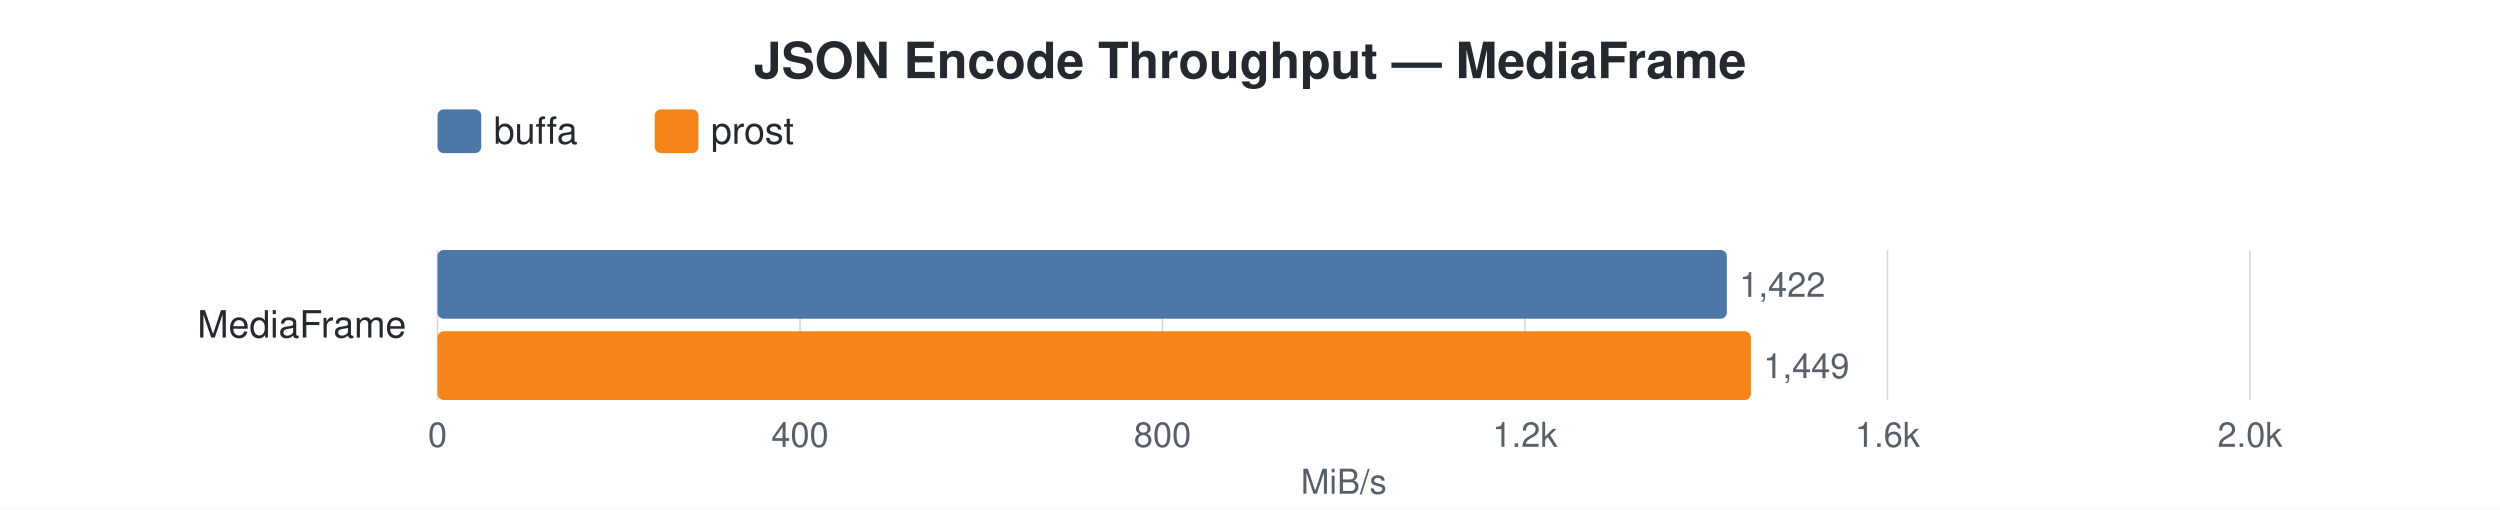
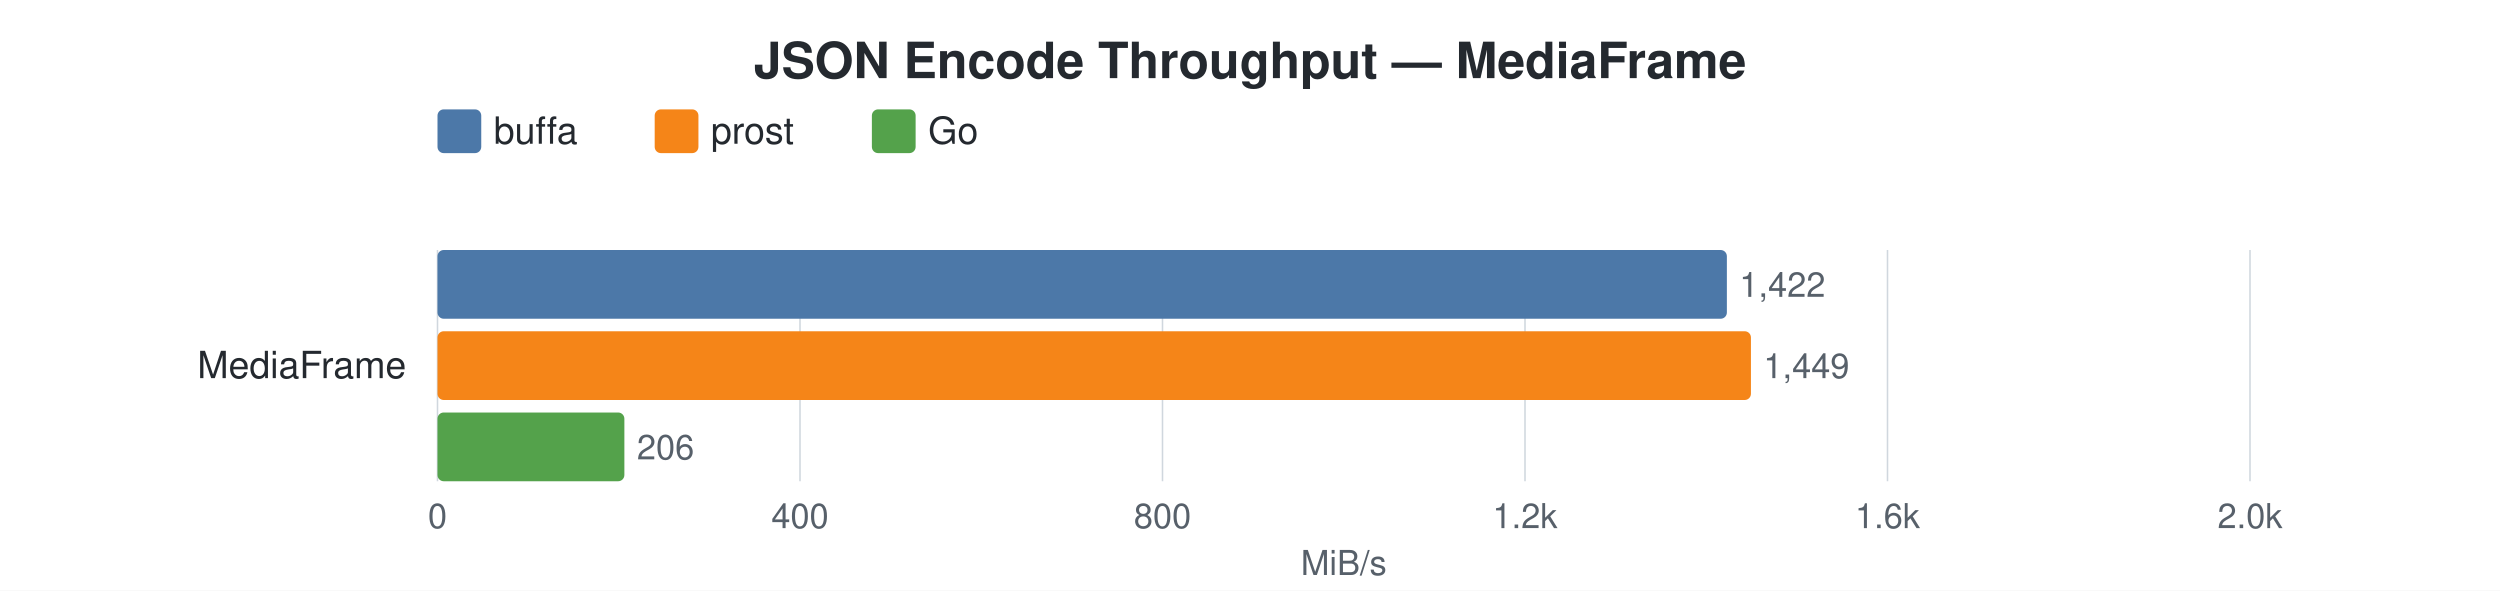
- <svg xmlns="http://www.w3.org/2000/svg" width="800" height="163" viewBox="0 0 800 163">
+ <svg xmlns="http://www.w3.org/2000/svg" width="800" height="189" viewBox="0 0 800 189">
  <style>
    text { font-family: -apple-system, BlinkMacSystemFont, "Segoe UI", Helvetica, Arial, sans-serif; }
    .title { font-size: 16px; font-weight: 600; fill: #24292f; }
    .label { font-size: 12px; fill: #24292f; }
    .value { font-size: 11px; fill: #57606a; }
    .axis-label { font-size: 11px; fill: #57606a; }
    .legend-text { font-size: 12px; fill: #24292f; }
    .grid { stroke: #d0d7de; stroke-width: 0.5; }
  </style>
  <rect width="100%" height="100%" fill="white" />
  <text x="400.0" y="25" text-anchor="middle" class="title">JSON Encode Throughput — MediaFrame</text>
  <rect x="140" y="35" width="14" height="14" rx="2" fill="#4C78A8" />
  <text x="158" y="46" class="legend-text">buffa</text>
  <rect x="209.5" y="35" width="14" height="14" rx="2" fill="#F58518" />
  <text x="227.5" y="46" class="legend-text">prost</text>
-   <line x1="140.0" y1="80" x2="140.0" y2="128" class="grid" />
-   <text x="140.0" y="143" text-anchor="middle" class="axis-label">0</text>
-   <line x1="256.0" y1="80" x2="256.0" y2="128" class="grid" />
-   <text x="256.0" y="143" text-anchor="middle" class="axis-label">400</text>
-   <line x1="372.0" y1="80" x2="372.0" y2="128" class="grid" />
-   <text x="372.0" y="143" text-anchor="middle" class="axis-label">800</text>
-   <line x1="488.0" y1="80" x2="488.0" y2="128" class="grid" />
-   <text x="488.0" y="143" text-anchor="middle" class="axis-label">1.2k</text>
-   <line x1="604.0" y1="80" x2="604.0" y2="128" class="grid" />
-   <text x="604.0" y="143" text-anchor="middle" class="axis-label">1.6k</text>
-   <line x1="720.0" y1="80" x2="720.0" y2="128" class="grid" />
-   <text x="720.0" y="143" text-anchor="middle" class="axis-label">2.0k</text>
-   <text x="430.0" y="158" text-anchor="middle" class="axis-label">MiB/s</text>
-   <text x="130" y="108.0" text-anchor="end" class="label">MediaFrame</text>
+   <rect x="279.0" y="35" width="14" height="14" rx="2" fill="#54A24B" />
+   <text x="297.0" y="46" class="legend-text">Go</text>
+   <line x1="140.0" y1="80" x2="140.0" y2="154" class="grid" />
+   <text x="140.0" y="169" text-anchor="middle" class="axis-label">0</text>
+   <line x1="256.0" y1="80" x2="256.0" y2="154" class="grid" />
+   <text x="256.0" y="169" text-anchor="middle" class="axis-label">400</text>
+   <line x1="372.0" y1="80" x2="372.0" y2="154" class="grid" />
+   <text x="372.0" y="169" text-anchor="middle" class="axis-label">800</text>
+   <line x1="488.0" y1="80" x2="488.0" y2="154" class="grid" />
+   <text x="488.0" y="169" text-anchor="middle" class="axis-label">1.2k</text>
+   <line x1="604.0" y1="80" x2="604.0" y2="154" class="grid" />
+   <text x="604.0" y="169" text-anchor="middle" class="axis-label">1.6k</text>
+   <line x1="720.0" y1="80" x2="720.0" y2="154" class="grid" />
+   <text x="720.0" y="169" text-anchor="middle" class="axis-label">2.0k</text>
+   <text x="430.0" y="184" text-anchor="middle" class="axis-label">MiB/s</text>
+   <text x="130" y="121.0" text-anchor="end" class="label">MediaFrame</text>
  <rect x="140" y="80.0" width="412.6" height="22" rx="2" fill="#4C78A8" />
  <text x="556.6" y="95.0" class="value">1,422</text>
  <rect x="140" y="106.0" width="420.3" height="22" rx="2" fill="#F58518" />
  <text x="564.3" y="121.0" class="value">1,449</text>
+   <rect x="140" y="132.0" width="59.8" height="22" rx="2" fill="#54A24B" />
+   <text x="203.8" y="147.0" class="value">206</text>
</svg>
